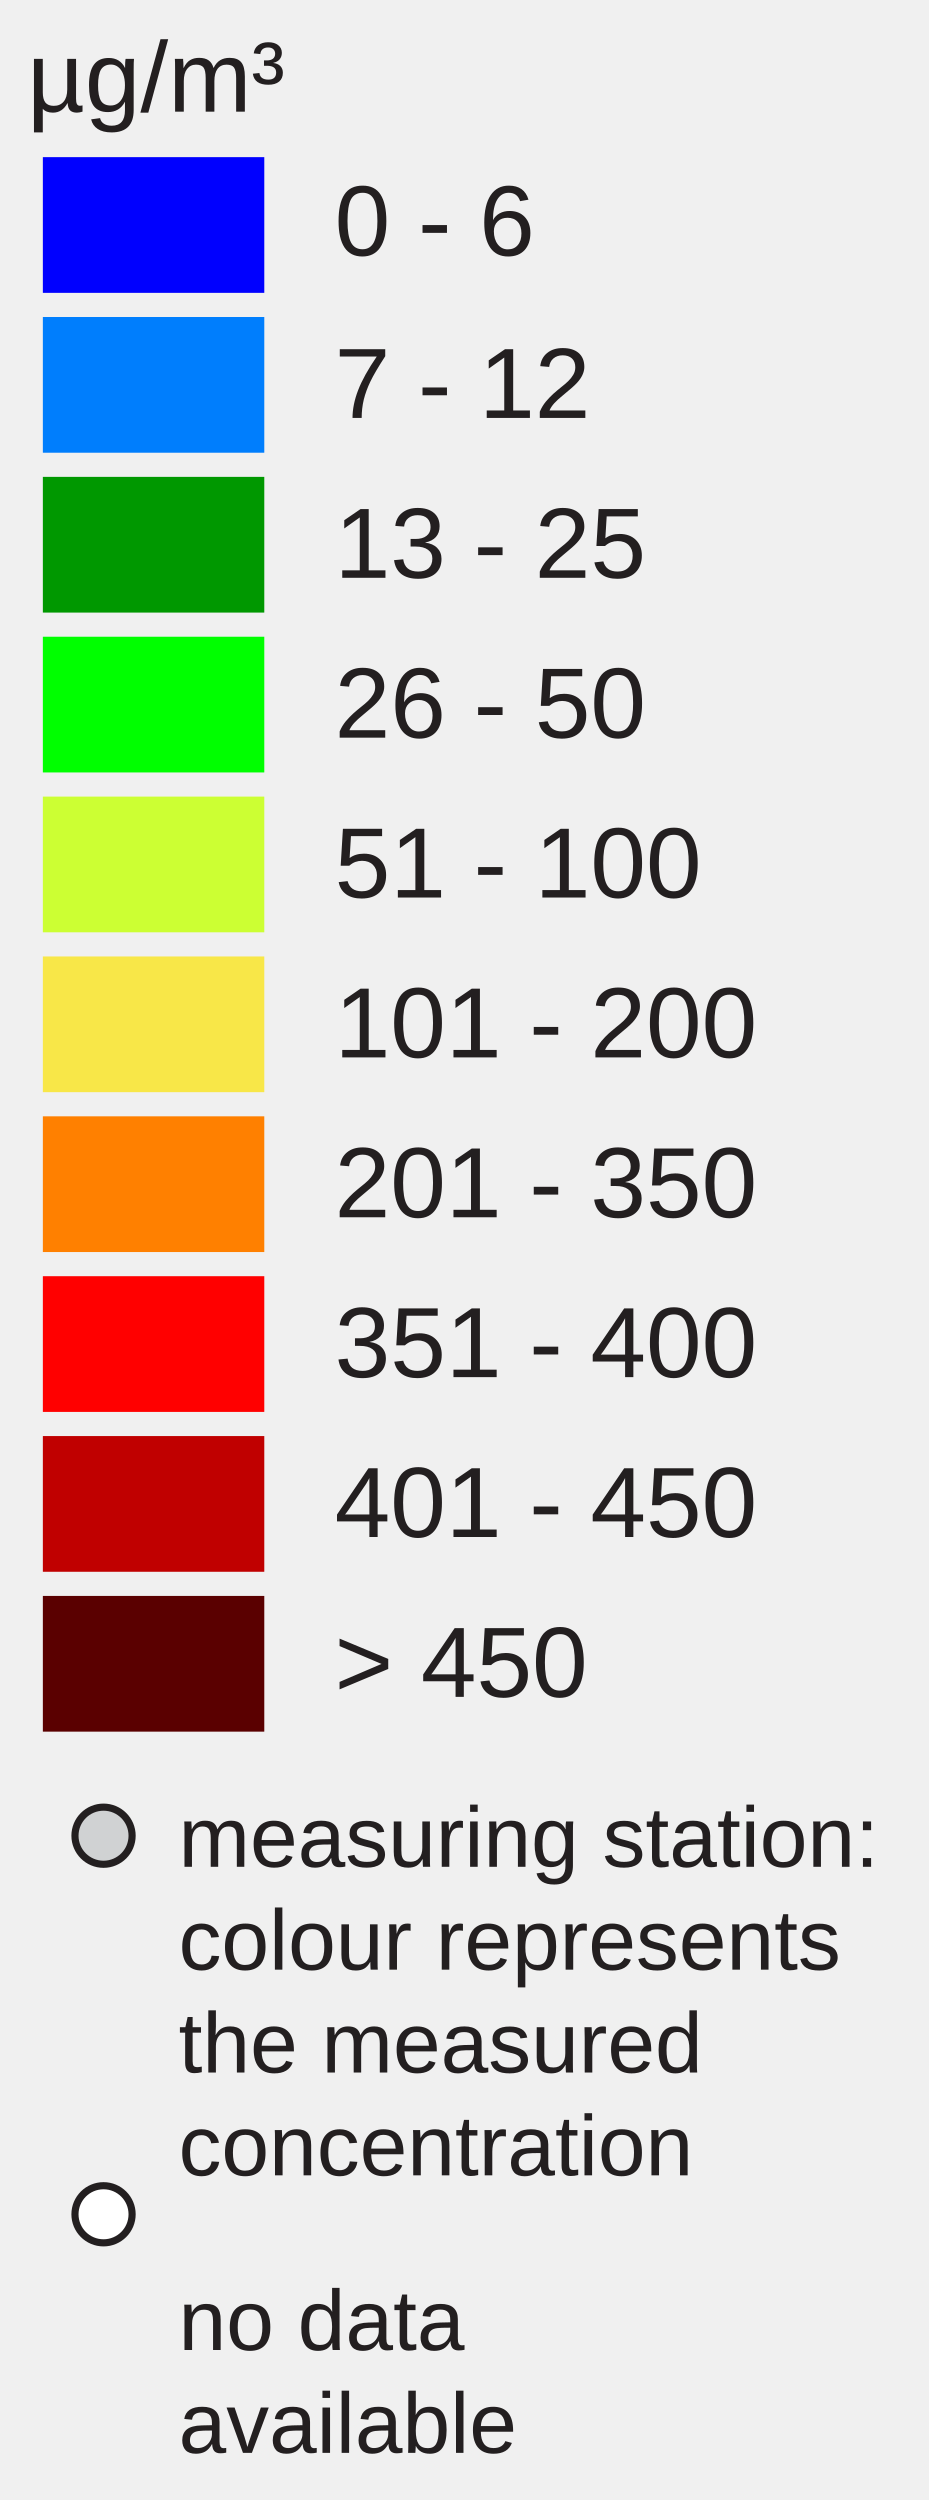
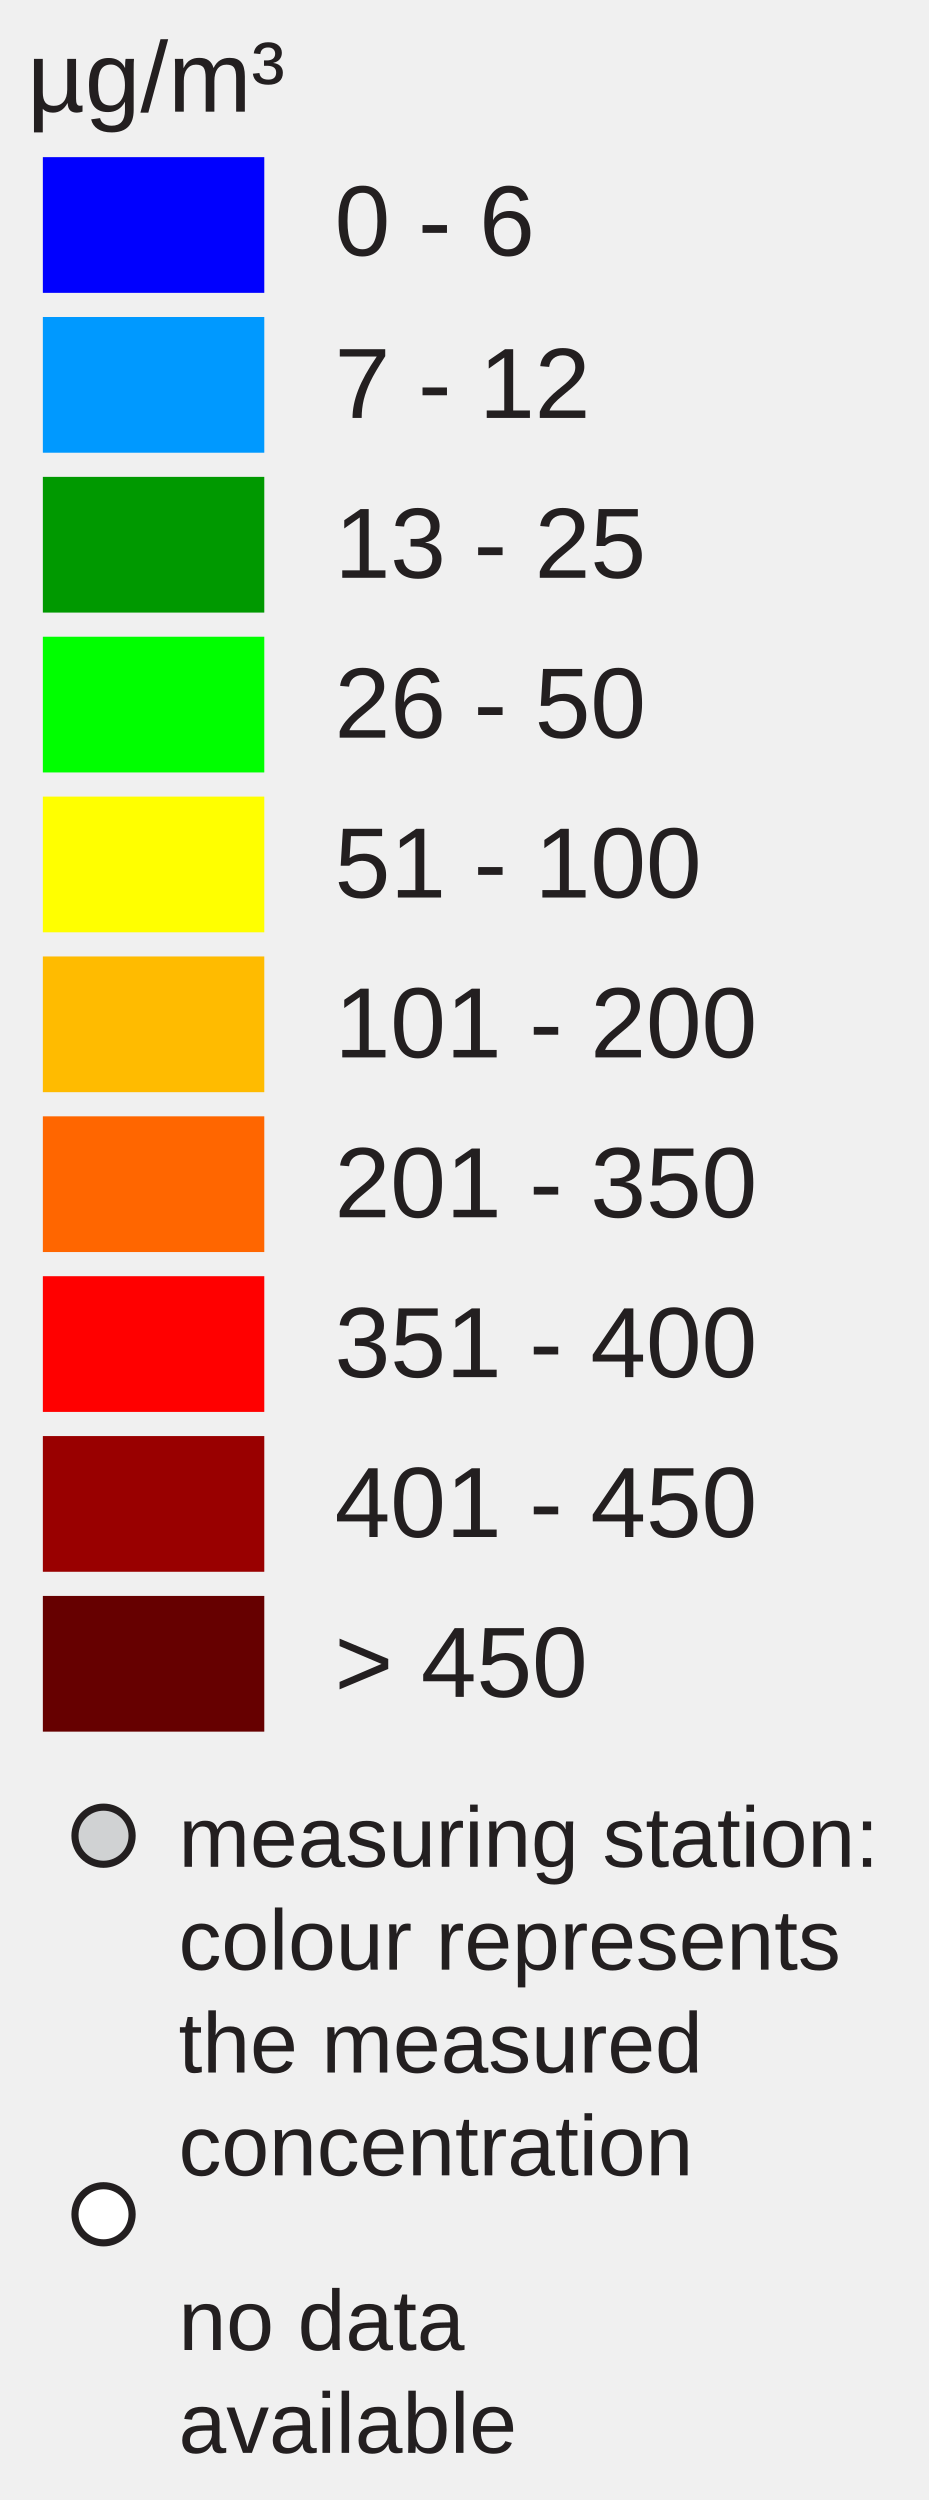
<svg xmlns="http://www.w3.org/2000/svg" version="1.1" id="Layer_1" x="0px" y="0px" width="130px" height="350px" viewBox="0 0 130 350" enable-background="new 0 0 130 350" xml:space="preserve">
  <rect x="6" y="22" fill="#0000FF" width="31" height="19" />
-   <rect x="6" y="44.381" fill="#007EFD" width="31" height="19" />
-   <rect x="6" y="66.762" fill="#009800" width="31" height="19" />
+   <rect x="6" y="44.381" fill="#0099FF" width="31" height="19" />
+   <rect x="6" y="66.762" fill="#009900" width="31" height="19" />
  <rect x="6" y="89.143" fill="#00FF00" width="31" height="19" />
-   <rect x="6" y="111.524" fill="#CCFF33" width="31" height="19" />
-   <rect x="6" y="133.905" fill="#F8E748" width="31" height="19" />
-   <rect x="6" y="156.286" fill="#FF8000" width="31" height="19" />
+   <rect x="6" y="111.524" fill="#FFFF00" width="31" height="19" />
+   <rect x="6" y="133.905" fill="#FFBB00" width="31" height="19" />
+   <rect x="6" y="156.286" fill="#FF6600" width="31" height="19" />
  <rect x="6" y="178.668" fill="#FF0000" width="31" height="19" />
-   <rect x="6" y="201.049" fill="#C00000" width="31" height="19" />
-   <rect x="6" y="223.43" fill="#5A0000" width="31" height="19" />
+   <rect x="6" y="201.049" fill="#990000" width="31" height="19" />
+   <rect x="6" y="223.43" fill="#660000" width="31" height="19" />
  <text transform="matrix(1 0 0 1 46.853 35.7705)" fill="#231F20" font-family="Arial" font-size="14">0 - 6</text>
  <text transform="matrix(1 0 0 1 46.853 58.5112)" fill="#231F20" font-family="Arial" font-size="14">7 - 12</text>
  <text transform="matrix(1 0 0 1 46.853 80.8926)" fill="#231F20" font-family="Arial" font-size="14">13 - 25</text>
  <text transform="matrix(1 0 0 1 46.853 103.2734)" fill="#231F20" font-family="Arial" font-size="14">26 - 50</text>
  <text transform="matrix(1 0 0 1 46.853 125.6548)" fill="#231F20" font-family="Arial" font-size="14">51 - 100</text>
  <text transform="matrix(1 0 0 1 46.853 148.0352)" fill="#231F20" font-family="Arial" font-size="14">101 - 200</text>
  <text transform="matrix(1 0 0 1 46.853 170.417)" fill="#231F20" font-family="Arial" font-size="14">201 - 350</text>
  <text transform="matrix(1 0 0 1 46.853 192.7988)" fill="#231F20" font-family="Arial" font-size="14">351 - 400</text>
  <text transform="matrix(1 0 0 1 46.853 215.1797)" fill="#231F20" font-family="Arial" font-size="14">401 - 450</text>
  <text transform="matrix(1 0 0 1 46.853 237.5605)" fill="#231F20" font-family="Arial" font-size="14">&gt; 450</text>
  <text font-size="14" font-family="Arial" transform="translate(3.8027 15.631)" fill="#231F20">µg/m³</text>
  <circle fill="#D0D2D3" stroke="#231F20" stroke-miterlimit="10" cx="14.495" cy="257" r="4" />
  <circle fill="#FFFFFF" stroke="#231F20" stroke-miterlimit="10" cx="14.495" cy="310" r="4" />
  <text font-size="12" font-family="Arial" transform="translate(25 261.35)" fill="#231F20">measuring station:</text>
  <text font-size="12" font-family="Arial" transform="translate(25 275.75)" fill="#231F20">colour represents</text>
  <text font-size="12" font-family="Arial" transform="translate(25 290.15)" fill="#231F20">the measured</text>
  <text font-size="12" font-family="Arial" transform="translate(25 304.55)" fill="#231F20">concentration</text>
  <text font-size="12" font-family="Arial" transform="translate(25 329)" fill="#231F20">no data</text>
  <text font-size="12" font-family="Arial" transform="translate(25 343.4)" fill="#231F20">available</text>
</svg>
